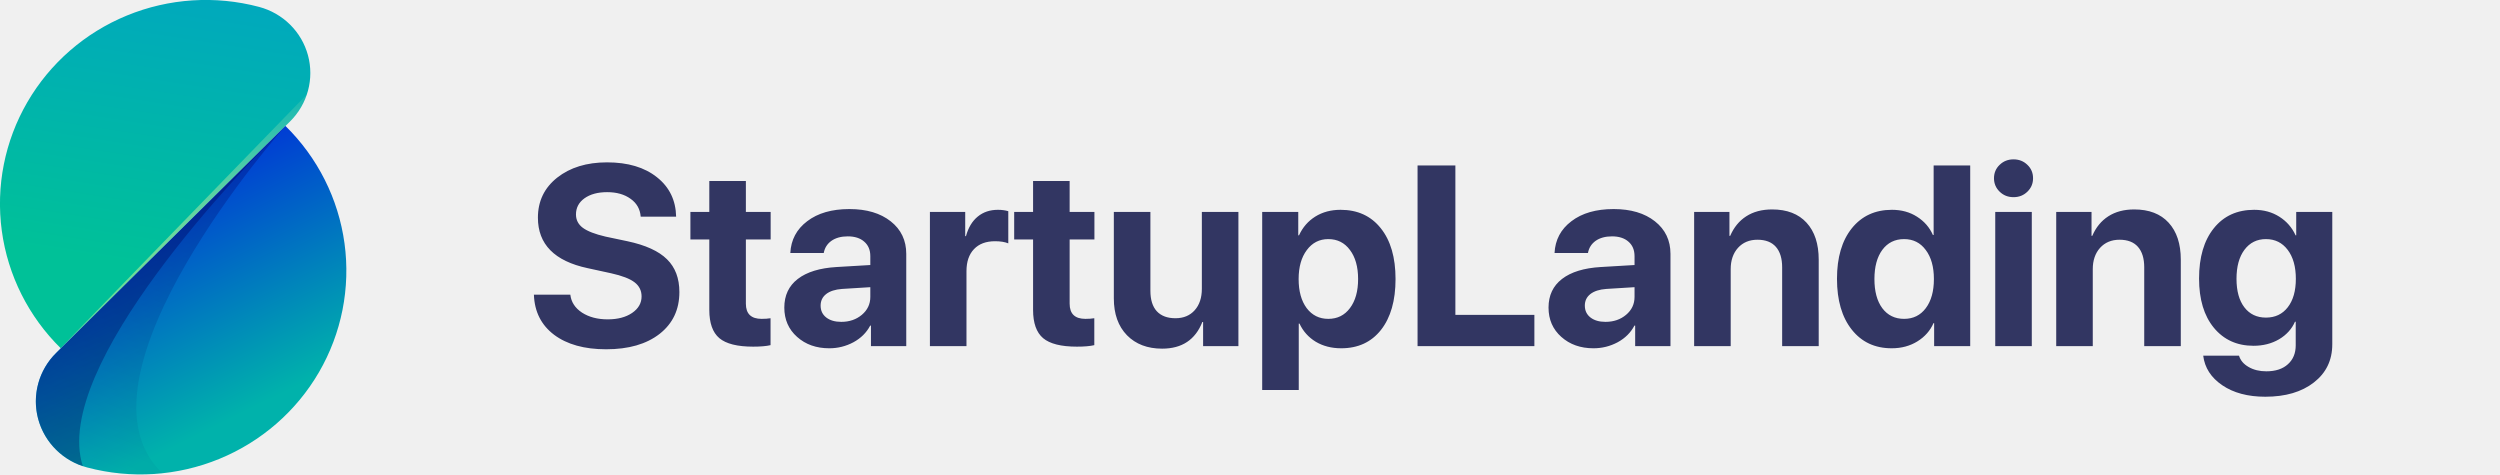
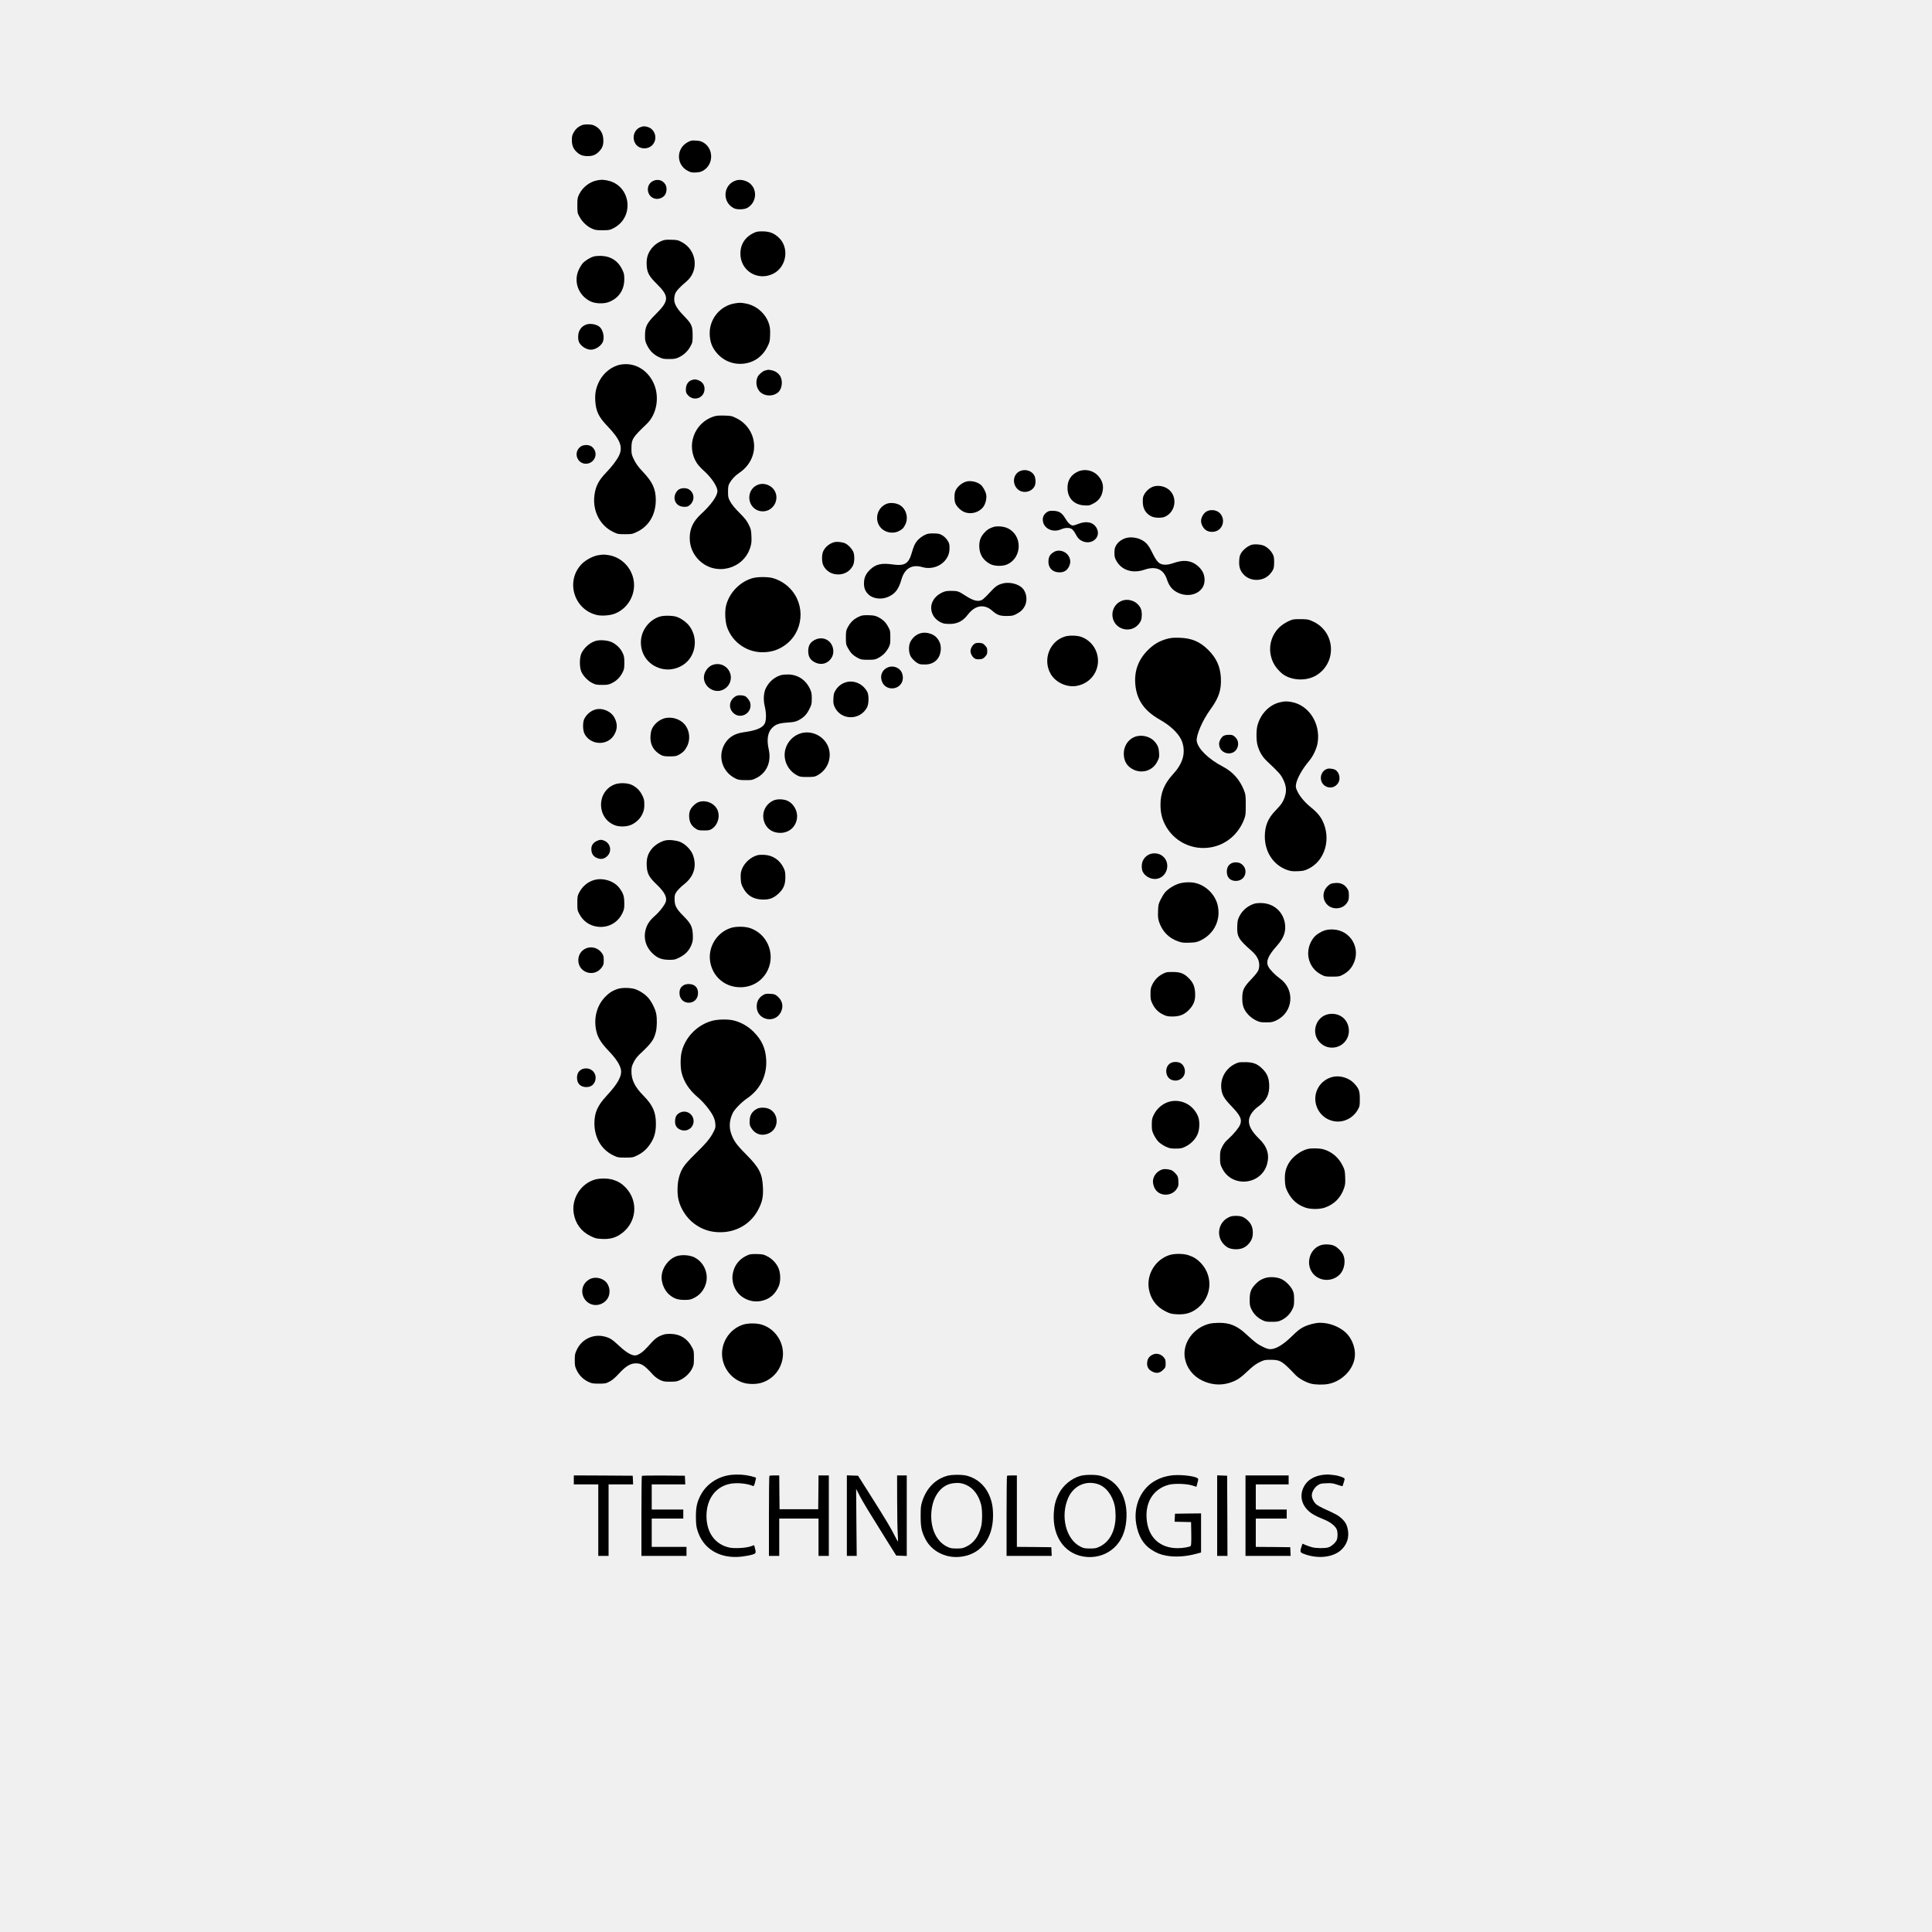
- <svg xmlns="http://www.w3.org/2000/svg" width="195" height="37" viewBox="0 0 195 37" fill="none">
-   <path opacity="0.8" d="M41.645 22.986H44.486C44.551 23.559 44.854 24.025 45.395 24.383C45.941 24.734 46.609 24.91 47.397 24.91C48.178 24.91 48.812 24.744 49.301 24.412C49.796 24.074 50.043 23.644 50.043 23.123C50.043 22.667 49.861 22.299 49.496 22.02C49.132 21.74 48.523 21.505 47.67 21.316L45.834 20.916C43.249 20.363 41.957 19.051 41.957 16.98C41.957 15.691 42.458 14.65 43.461 13.855C44.47 13.061 45.766 12.664 47.348 12.664C48.975 12.664 50.274 13.051 51.244 13.826C52.214 14.594 52.712 15.62 52.738 16.902H49.975C49.929 16.31 49.665 15.844 49.184 15.506C48.708 15.161 48.1 14.988 47.357 14.988C46.628 14.988 46.039 15.148 45.59 15.467C45.147 15.786 44.926 16.206 44.926 16.727C44.926 17.156 45.105 17.505 45.463 17.771C45.828 18.038 46.417 18.266 47.23 18.455L48.94 18.816C50.352 19.116 51.381 19.585 52.025 20.223C52.67 20.854 52.992 21.707 52.992 22.781C52.992 24.148 52.478 25.236 51.449 26.043C50.421 26.844 49.031 27.244 47.279 27.244C45.58 27.244 44.226 26.866 43.217 26.111C42.214 25.35 41.69 24.308 41.645 22.986ZM55.326 14.119H58.178V16.531H60.111V18.68H58.178V23.689C58.178 24.477 58.588 24.871 59.408 24.871C59.675 24.871 59.906 24.855 60.102 24.822V26.922C59.77 27 59.317 27.039 58.744 27.039C57.514 27.039 56.635 26.818 56.107 26.375C55.587 25.932 55.326 25.2 55.326 24.178V18.68H53.852V16.531H55.326V14.119ZM65.619 25.105C66.251 25.105 66.784 24.923 67.221 24.559C67.663 24.188 67.885 23.722 67.885 23.162V22.4L65.678 22.537C65.144 22.576 64.731 22.71 64.438 22.938C64.151 23.165 64.008 23.465 64.008 23.836C64.008 24.227 64.154 24.536 64.447 24.764C64.74 24.991 65.131 25.105 65.619 25.105ZM64.682 27.166C63.672 27.166 62.836 26.87 62.172 26.277C61.508 25.685 61.176 24.923 61.176 23.992C61.176 23.042 61.527 22.296 62.23 21.756C62.934 21.215 63.94 20.906 65.248 20.828L67.885 20.672V19.979C67.885 19.497 67.725 19.119 67.406 18.846C67.094 18.572 66.667 18.436 66.127 18.436C65.606 18.436 65.18 18.553 64.848 18.787C64.522 19.021 64.324 19.337 64.252 19.734H61.645C61.697 18.706 62.136 17.879 62.963 17.254C63.79 16.622 64.887 16.307 66.254 16.307C67.595 16.307 68.669 16.626 69.477 17.264C70.284 17.902 70.688 18.748 70.688 19.803V27H67.934V25.398H67.875C67.588 25.945 67.152 26.378 66.566 26.697C65.981 27.01 65.352 27.166 64.682 27.166ZM72.533 27V16.531H75.287V18.416H75.346C75.528 17.752 75.834 17.244 76.264 16.893C76.693 16.541 77.217 16.365 77.836 16.365C78.135 16.365 78.406 16.401 78.647 16.473V18.982C78.38 18.872 78.034 18.816 77.611 18.816C76.908 18.816 76.361 19.021 75.971 19.432C75.58 19.842 75.385 20.415 75.385 21.15V27H72.533ZM80.58 14.119H83.432V16.531H85.365V18.68H83.432V23.689C83.432 24.477 83.842 24.871 84.662 24.871C84.929 24.871 85.16 24.855 85.356 24.822V26.922C85.023 27 84.571 27.039 83.998 27.039C82.768 27.039 81.889 26.818 81.361 26.375C80.841 25.932 80.58 25.2 80.58 24.178V18.68H79.106V16.531H80.58V14.119ZM96.596 16.531V27H93.842V25.115H93.783C93.236 26.502 92.191 27.195 90.648 27.195C89.503 27.195 88.588 26.847 87.904 26.15C87.221 25.447 86.879 24.49 86.879 23.279V16.531H89.731V22.684C89.731 23.38 89.897 23.911 90.228 24.275C90.567 24.64 91.052 24.822 91.684 24.822C92.315 24.822 92.816 24.614 93.188 24.197C93.559 23.781 93.744 23.224 93.744 22.527V16.531H96.596ZM104.564 16.365C105.893 16.365 106.938 16.844 107.699 17.801C108.467 18.758 108.852 20.079 108.852 21.766C108.852 23.445 108.474 24.767 107.719 25.73C106.964 26.688 105.928 27.166 104.613 27.166C103.865 27.166 103.204 26.997 102.631 26.658C102.064 26.313 101.641 25.841 101.361 25.242H101.303V30.418H98.451V16.531H101.264V18.357H101.322C101.609 17.732 102.032 17.244 102.592 16.893C103.158 16.541 103.816 16.365 104.564 16.365ZM103.607 24.871C104.317 24.871 104.88 24.591 105.297 24.031C105.72 23.471 105.932 22.716 105.932 21.766C105.932 20.815 105.72 20.06 105.297 19.5C104.88 18.934 104.317 18.65 103.607 18.65C102.911 18.65 102.351 18.937 101.928 19.51C101.505 20.076 101.293 20.828 101.293 21.766C101.293 22.71 101.501 23.465 101.918 24.031C102.341 24.591 102.904 24.871 103.607 24.871ZM119.682 24.559V27H110.57V12.908H113.52V24.559H119.682ZM125.229 25.105C125.86 25.105 126.394 24.923 126.83 24.559C127.273 24.188 127.494 23.722 127.494 23.162V22.4L125.287 22.537C124.753 22.576 124.34 22.71 124.047 22.938C123.76 23.165 123.617 23.465 123.617 23.836C123.617 24.227 123.764 24.536 124.057 24.764C124.35 24.991 124.74 25.105 125.229 25.105ZM124.291 27.166C123.282 27.166 122.445 26.87 121.781 26.277C121.117 25.685 120.785 24.923 120.785 23.992C120.785 23.042 121.137 22.296 121.84 21.756C122.543 21.215 123.549 20.906 124.857 20.828L127.494 20.672V19.979C127.494 19.497 127.335 19.119 127.016 18.846C126.703 18.572 126.277 18.436 125.736 18.436C125.215 18.436 124.789 18.553 124.457 18.787C124.132 19.021 123.933 19.337 123.861 19.734H121.254C121.306 18.706 121.745 17.879 122.572 17.254C123.399 16.622 124.496 16.307 125.863 16.307C127.204 16.307 128.279 16.626 129.086 17.264C129.893 17.902 130.297 18.748 130.297 19.803V27H127.543V25.398H127.484C127.198 25.945 126.762 26.378 126.176 26.697C125.59 27.01 124.962 27.166 124.291 27.166ZM132.143 27V16.531H134.896V18.396H134.955C135.242 17.732 135.658 17.225 136.205 16.873C136.758 16.515 137.432 16.336 138.227 16.336C139.385 16.336 140.281 16.681 140.912 17.371C141.544 18.061 141.859 19.021 141.859 20.252V27H139.008V20.848C139.008 20.158 138.845 19.627 138.52 19.256C138.194 18.885 137.715 18.699 137.084 18.699C136.452 18.699 135.945 18.911 135.561 19.334C135.183 19.757 134.994 20.311 134.994 20.994V27H132.143ZM147.553 27.166C146.244 27.166 145.206 26.681 144.438 25.711C143.669 24.741 143.285 23.419 143.285 21.746C143.285 20.086 143.669 18.774 144.438 17.811C145.212 16.847 146.257 16.365 147.572 16.365C148.314 16.365 148.965 16.544 149.525 16.902C150.092 17.26 150.505 17.736 150.766 18.328H150.824V12.908H153.676V27H150.863V25.203H150.814C150.554 25.796 150.134 26.271 149.555 26.629C148.975 26.987 148.308 27.166 147.553 27.166ZM148.52 18.65C147.803 18.65 147.237 18.93 146.82 19.49C146.41 20.05 146.205 20.809 146.205 21.766C146.205 22.729 146.41 23.488 146.82 24.041C147.237 24.594 147.803 24.871 148.52 24.871C149.229 24.871 149.792 24.594 150.209 24.041C150.632 23.481 150.844 22.723 150.844 21.766C150.844 20.815 150.632 20.06 150.209 19.5C149.792 18.934 149.229 18.65 148.52 18.65ZM155.629 27V16.531H158.48V27H155.629ZM158.139 14.949C157.846 15.236 157.484 15.379 157.055 15.379C156.625 15.379 156.264 15.236 155.971 14.949C155.678 14.663 155.531 14.315 155.531 13.904C155.531 13.488 155.678 13.139 155.971 12.859C156.264 12.573 156.625 12.43 157.055 12.43C157.484 12.43 157.846 12.573 158.139 12.859C158.432 13.139 158.578 13.488 158.578 13.904C158.578 14.315 158.432 14.663 158.139 14.949ZM160.385 27V16.531H163.139V18.396H163.197C163.484 17.732 163.9 17.225 164.447 16.873C165.001 16.515 165.674 16.336 166.469 16.336C167.628 16.336 168.523 16.681 169.154 17.371C169.786 18.061 170.102 19.021 170.102 20.252V27H167.25V20.848C167.25 20.158 167.087 19.627 166.762 19.256C166.436 18.885 165.958 18.699 165.326 18.699C164.695 18.699 164.187 18.911 163.803 19.334C163.425 19.757 163.236 20.311 163.236 20.994V27H160.385ZM176.742 24.773C177.458 24.773 178.025 24.506 178.441 23.973C178.865 23.432 179.076 22.69 179.076 21.746C179.076 20.802 178.865 20.05 178.441 19.49C178.018 18.93 177.452 18.65 176.742 18.65C176.039 18.65 175.479 18.93 175.062 19.49C174.652 20.044 174.447 20.796 174.447 21.746C174.447 22.697 174.652 23.439 175.062 23.973C175.473 24.506 176.033 24.773 176.742 24.773ZM176.693 30.945C175.333 30.945 174.213 30.646 173.334 30.047C172.462 29.454 171.967 28.686 171.85 27.742H174.643C174.753 28.107 175.001 28.4 175.385 28.621C175.775 28.849 176.238 28.963 176.771 28.963C177.494 28.963 178.057 28.777 178.461 28.406C178.865 28.042 179.066 27.55 179.066 26.932V25.096H179.008C178.76 25.662 178.347 26.118 177.768 26.463C177.188 26.801 176.524 26.971 175.775 26.971C174.486 26.971 173.454 26.502 172.68 25.564C171.911 24.627 171.527 23.348 171.527 21.727C171.527 20.066 171.911 18.758 172.68 17.801C173.448 16.844 174.496 16.365 175.824 16.365C176.566 16.365 177.221 16.544 177.787 16.902C178.354 17.26 178.777 17.745 179.057 18.357H179.105V16.531H181.918V26.854C181.918 28.097 181.439 29.09 180.482 29.832C179.532 30.574 178.269 30.945 176.693 30.945Z" fill="#02073E" />
-   <g clip-path="url(#clip0)">
-     <path d="M20.211 0.539C16.792 -0.368 13.166 -0.132 9.897 1.211C6.628 2.554 3.899 4.929 2.134 7.967C0.37 11.004 -0.331 14.534 0.141 18.006C0.612 21.479 2.23 24.7 4.742 27.168L22.629 9.466C23.297 8.803 23.778 7.978 24.023 7.073C24.267 6.169 24.267 5.216 24.022 4.312C23.777 3.407 23.296 2.582 22.627 1.92C21.958 1.258 21.125 0.782 20.211 0.539Z" fill="url(#paint0_linear)" />
-     <path d="M6.789 36.46C10.21 37.371 13.839 37.136 17.111 35.792C20.383 34.449 23.114 32.072 24.88 29.032C26.645 25.992 27.346 22.46 26.872 18.985C26.398 15.51 24.777 12.287 22.26 9.819L4.374 27.534C3.705 28.196 3.224 29.021 2.979 29.925C2.735 30.83 2.734 31.782 2.979 32.687C3.224 33.591 3.705 34.416 4.373 35.078C5.042 35.741 5.875 36.217 6.789 36.46Z" fill="url(#paint1_linear)" />
-     <path style="mix-blend-mode:multiply" d="M22.26 9.819L4.374 27.534C3.705 28.196 3.224 29.021 2.979 29.925C2.735 30.83 2.734 31.782 2.979 32.687C3.224 33.591 3.705 34.416 4.373 35.078C5.042 35.741 5.875 36.217 6.789 36.46C8.701 36.965 10.692 37.117 12.66 36.908C4.817 29.439 22.26 9.819 22.26 9.819Z" fill="url(#paint2_linear)" />
-     <g style="mix-blend-mode:multiply">
-       <path style="mix-blend-mode:multiply" d="M6.46 36.362C3.921 28.58 19.17 12.909 21.86 10.227L4.374 27.534C3.726 28.175 3.253 28.971 3.002 29.843C2.751 30.716 2.728 31.638 2.937 32.522C3.146 33.406 3.579 34.222 4.196 34.894C4.812 35.566 5.591 36.071 6.46 36.362Z" fill="url(#paint3_linear)" />
-       <path style="mix-blend-mode:multiply" d="M22.201 9.89C22.22 9.869 22.24 9.85 22.26 9.832L22.201 9.89Z" fill="url(#paint4_linear)" />
-     </g>
-     <path style="mix-blend-mode:screen" d="M23.94 7.364L4.721 27.156L22.629 9.466C23.227 8.878 23.677 8.158 23.94 7.364Z" fill="url(#paint5_radial)" />
+ <svg xmlns="http://www.w3.org/2000/svg" version="1.0" width="3000pt" height="3000pt" viewBox="0 0 3000 3000" preserveAspectRatio="xMidYMid meet">
+   <g transform="translate(0,3000) scale(0.1,-0.1)" fill="#000000" stroke="none">
+     <path d="M9032 28055 c-59 -26 -92 -56 -122 -108 -25 -44 -30 -63 -30 -120 0 -79 18 -128 63 -175 53 -56 102 -76 182 -76 83 0 132 21 187 82 46 51 61 98 56 182 -5 86 -42 151 -112 195 -41 25 -61 30 -120 33 -47 1 -82 -3 -104 -13z" />
+     <path d="M9958 28030 c-102 -31 -149 -150 -98 -249 54 -107 218 -114 287 -12 65 96 17 230 -92 260 -45 12 -59 13 -97 1z" />
+     <path d="M10680 27793 c-183 -97 -183 -352 0 -446 48 -25 64 -28 126 -25 58 3 80 9 120 33 155 96 156 333 1 429 -38 23 -62 30 -120 33 -65 4 -77 2 -127 -24z" />
+     <path d="M9270 27199 c-114 -22 -223 -107 -276 -214 -27 -56 -29 -68 -29 -175 0 -112 1 -117 34 -177 41 -77 113 -146 189 -181 51 -24 69 -27 167 -27 105 0 113 2 174 33 334 174 264 673 -104 741 -67 12 -91 12 -155 0z" />
+     <path d="M10143 27191 c-127 -59 -103 -251 34 -277 48 -9 103 9 138 46 39 40 47 128 16 177 -41 66 -117 87 -188 54z" />
+     <path d="M11431 27199 c-203 -62 -225 -337 -34 -433 46 -23 153 -21 201 3 139 72 170 261 61 370 -56 56 -155 82 -228 60z" />
+     <path d="M11738 26397 c-153 -58 -240 -176 -241 -332 -3 -267 266 -435 508 -316 212 105 257 409 83 566 -68 62 -133 88 -228 92 -55 2 -98 -2 -122 -10z" />
+     <path d="M10279 26261 c-73 -29 -137 -80 -179 -143 -47 -70 -64 -140 -58 -239 6 -112 36 -169 156 -287 197 -195 194 -262 -16 -471 -137 -136 -166 -194 -166 -327 -1 -82 3 -97 32 -156 41 -84 100 -143 182 -182 59 -28 74 -31 160 -31 81 0 103 4 152 27 75 35 138 94 179 170 33 61 34 67 34 173 0 144 -14 175 -140 305 -136 140 -167 219 -133 334 13 42 70 105 177 195 199 167 162 487 -71 611 -58 32 -71 35 -163 37 -79 3 -110 -1 -146 -16z" />
+     <path d="M9219 26017 c-57 -16 -140 -68 -176 -111 -14 -17 -39 -57 -54 -90 -87 -184 -12 -397 174 -493 74 -38 207 -44 288 -14 155 59 241 184 243 351 0 75 -3 93 -31 152 -62 133 -173 207 -317 214 -48 2 -100 -1 -127 -9z" />
+     <path d="M11415 25290 c-225 -34 -396 -234 -395 -464 1 -133 38 -231 126 -325 88 -96 214 -151 344 -151 187 0 343 97 426 266 35 70 39 85 42 176 3 74 0 117 -13 164 -46 168 -199 305 -375 333 -72 12 -82 12 -155 1z" />
+     <path d="M9085 24953 c-45 -23 -65 -44 -88 -88 -24 -48 -26 -138 -4 -182 32 -62 115 -113 182 -113 67 0 150 51 182 113 32 62 15 173 -36 231 -47 53 -171 74 -236 39z" />
+     <path d="M9640 24339 c-134 -22 -268 -126 -334 -257 -52 -103 -69 -186 -63 -302 10 -166 52 -254 192 -400 194 -203 240 -319 179 -450 -32 -70 -112 -175 -199 -265 -119 -123 -167 -214 -185 -358 -30 -239 84 -464 286 -564 76 -37 80 -38 188 -38 107 0 114 1 189 37 184 88 290 269 290 493 0 171 -49 278 -194 432 -78 83 -109 125 -142 191 -40 82 -42 90 -42 176 0 147 16 172 237 383 163 155 206 439 99 651 -101 201 -296 306 -501 271z" />
+     <path d="M11915 24256 c-5 -3 -22 -7 -37 -10 -33 -8 -94 -59 -112 -95 -34 -67 -25 -159 20 -218 66 -87 213 -99 298 -24 66 58 76 198 20 267 -16 21 -46 46 -65 55 -34 18 -105 32 -124 25z" />
+     <path d="M10746 24100 c-61 -19 -96 -73 -96 -149 0 -42 5 -56 31 -86 94 -106 259 -45 259 97 0 58 -30 104 -83 128 -46 21 -66 23 -111 10z" />
+     <path d="M11080 23532 c-305 -101 -432 -462 -256 -728 19 -28 64 -77 99 -108 123 -109 217 -248 217 -322 0 -75 -98 -213 -256 -358 -121 -112 -174 -224 -174 -371 0 -134 53 -257 151 -350 257 -245 687 -132 790 207 18 58 21 88 17 174 -4 94 -8 110 -42 178 -29 60 -59 98 -144 183 -73 73 -118 129 -142 173 -33 61 -35 71 -35 155 0 73 4 98 22 130 33 61 87 119 150 161 147 97 233 251 233 414 0 184 -106 353 -273 435 -75 37 -84 39 -190 42 -88 2 -124 -1 -167 -15z" />
+     <path d="M9020 23068 c-71 -47 -88 -140 -39 -209 62 -88 199 -77 250 21 32 60 19 130 -35 179 -39 37 -128 41 -176 9z" />
+     <path d="M15828 22680 c-93 -50 -112 -179 -37 -265 74 -84 222 -66 274 35 22 43 19 125 -6 170 -42 75 -150 103 -231 60z" />
+     <path d="M16735 22676 c-105 -49 -159 -134 -159 -251 0 -160 101 -265 264 -273 69 -4 80 -1 139 30 77 40 124 101 141 184 20 93 -2 173 -67 244 -79 89 -211 116 -318 66z" />
+     <path d="M15000 22521 c-77 -24 -152 -94 -170 -160 -14 -52 -12 -136 4 -175 22 -53 82 -112 138 -136 103 -44 232 -9 298 81 34 47 54 132 44 186 -9 54 -53 131 -89 159 -61 46 -157 65 -225 45z" />
+     <path d="M11794 22481 c-96 -24 -159 -107 -159 -206 1 -122 92 -215 210 -215 162 0 265 182 182 322 -45 77 -147 120 -233 99z" />
+     <path d="M17925 22449 c-58 -14 -115 -58 -150 -114 -26 -43 -30 -57 -30 -124 0 -111 47 -190 140 -232 48 -22 151 -25 199 -5 189 79 207 351 29 448 -55 31 -130 41 -188 27z" />
+     <path d="M10542 22400 c-45 -28 -76 -97 -67 -150 13 -76 70 -120 154 -120 42 0 56 5 86 31 80 71 67 196 -25 244 -41 21 -109 19 -148 -5z" />
+     <path d="M13755 22172 c-175 -84 -182 -332 -12 -417 66 -33 149 -34 210 -4 58 29 75 46 103 101 54 106 17 242 -80 303 -63 38 -160 46 -221 17z" />
+     <path d="M18735 22058 c-47 -27 -85 -94 -85 -148 0 -54 38 -121 85 -148 57 -32 138 -27 190 12 88 67 88 205 0 272 -52 39 -133 44 -190 12z" />
+     <path d="M16262 22051 c-50 -32 -74 -77 -69 -133 11 -125 154 -194 284 -137 61 27 129 29 166 4 16 -10 41 -43 57 -74 33 -65 61 -94 112 -116 153 -63 293 74 214 209 -51 88 -156 111 -279 62 -36 -14 -74 -26 -84 -26 -36 0 -79 38 -118 105 -52 89 -95 118 -184 123 -53 2 -72 -1 -99 -17z" />
+     <path d="M15425 21817 c-65 -22 -99 -43 -139 -88 -58 -64 -80 -121 -80 -209 0 -124 58 -219 169 -278 68 -36 195 -38 267 -5 233 107 236 453 4 561 -60 29 -165 37 -221 19z" />
+     <path d="M14387 21705 c-58 -22 -118 -66 -153 -112 -33 -43 -45 -72 -84 -202 -42 -140 -110 -180 -268 -158 -190 27 -276 10 -367 -74 -69 -64 -99 -128 -99 -214 -1 -78 20 -129 71 -177 70 -67 203 -82 305 -36 112 51 162 118 207 274 49 168 163 235 322 188 116 -35 251 -2 334 81 60 60 89 129 89 211 0 62 -3 78 -30 120 -18 30 -48 60 -78 79 -43 26 -60 30 -130 32 -52 2 -95 -3 -119 -12z" />
+     <path d="M17487 21646 c-67 -18 -127 -63 -157 -116 -20 -36 -25 -59 -25 -115 0 -60 5 -78 31 -125 82 -146 253 -199 436 -136 175 60 296 8 348 -150 29 -89 68 -144 127 -183 156 -103 362 -69 435 72 32 62 30 156 -5 223 -33 65 -104 128 -173 154 -81 30 -161 27 -275 -11 -74 -24 -106 -30 -152 -27 -78 6 -112 40 -184 185 -60 124 -101 170 -187 209 -65 29 -156 38 -219 20z" />
+     <path d="M12955 21581 c-74 -19 -138 -71 -171 -138 -27 -55 -26 -174 3 -228 45 -86 128 -135 228 -135 100 0 182 49 228 135 29 53 30 174 3 225 -25 48 -74 98 -118 121 -42 21 -129 32 -173 20z" />
+     <path d="M19434 21540 c-56 -17 -127 -73 -159 -124 -26 -42 -30 -61 -33 -131 -4 -94 17 -153 76 -213 108 -107 300 -101 400 12 57 65 67 93 67 186 0 68 -5 93 -22 126 -29 54 -75 99 -127 126 -46 24 -152 33 -202 18z" />
+     <path d="M16375 21434 c-69 -36 -95 -79 -95 -157 0 -95 61 -158 157 -164 76 -5 129 23 161 87 28 56 28 105 -1 160 -41 77 -148 113 -222 74z" />
+     <path d="M9290 21379 c-80 -13 -192 -72 -253 -133 -261 -261 -129 -712 232 -796 73 -17 201 -8 274 20 205 77 332 297 297 515 -32 202 -192 364 -390 395 -74 11 -84 11 -160 -1z" />
+     <path d="M11691 21024 c-200 -54 -369 -229 -417 -430 -22 -93 -14 -245 16 -333 87 -246 327 -405 589 -388 114 7 204 37 296 99 303 202 344 638 85 898 -72 73 -170 130 -266 155 -73 19 -231 19 -303 -1z" />
+     <path d="M15555 20936 c-72 -23 -99 -43 -189 -140 -48 -53 -101 -103 -117 -111 -60 -32 -136 -13 -249 60 -116 75 -127 79 -225 80 -77 0 -98 -4 -146 -26 -150 -71 -210 -218 -141 -350 31 -60 96 -111 165 -130 23 -6 76 -9 117 -7 105 6 182 47 251 135 61 78 114 117 179 133 67 16 141 -5 201 -58 81 -72 122 -87 229 -87 83 1 101 4 146 27 74 39 109 72 138 130 49 99 23 231 -59 294 -78 59 -205 80 -300 50z" />
+     <path d="M17448 20680 c-128 -32 -202 -163 -165 -291 49 -168 269 -221 388 -92 44 47 59 87 59 158 0 71 -15 111 -59 158 -53 58 -146 86 -223 67z" />
+     <path d="M13368 20437 c-99 -38 -157 -88 -206 -181 -24 -46 -27 -61 -27 -156 0 -100 1 -108 34 -168 39 -71 78 -110 154 -150 47 -24 62 -27 157 -27 96 0 110 3 158 28 29 15 70 45 92 67 22 22 52 63 67 92 25 48 28 62 28 158 0 100 -1 108 -34 168 -39 71 -79 110 -154 149 -43 22 -68 27 -142 30 -59 2 -103 -1 -127 -10z" />
+     <path d="M10243 20425 c-157 -49 -277 -201 -290 -367 -17 -225 131 -412 355 -449 135 -22 284 30 375 131 131 146 142 371 27 532 -46 65 -138 131 -213 153 -62 18 -196 19 -254 0z" />
+     <path d="M20076 20380 c-73 -19 -175 -81 -228 -139 -132 -144 -163 -348 -79 -526 34 -74 115 -165 179 -202 148 -87 360 -84 501 6 310 199 285 659 -45 823 -80 39 -89 41 -187 44 -56 2 -119 -1 -141 -6z" />
+     <path d="M14310 20171 c-74 -16 -135 -64 -173 -136 -30 -56 -29 -163 1 -221 26 -50 92 -109 139 -125 19 -6 65 -9 103 -7 132 7 218 93 228 226 5 76 -13 131 -62 189 -49 58 -155 91 -236 74z" />
+     <path d="M16533 20115 c-238 -74 -345 -362 -217 -582 78 -132 251 -211 405 -183 238 43 381 276 311 506 -36 117 -124 211 -237 253 -65 25 -194 28 -262 6z" />
+     <path d="M18122 20080 c-118 -32 -207 -84 -298 -175 -153 -152 -217 -337 -193 -552 26 -231 144 -395 379 -528 158 -89 279 -202 331 -309 45 -92 52 -208 19 -305 -26 -79 -76 -158 -148 -236 -133 -144 -192 -288 -192 -470 0 -116 20 -205 64 -297 133 -272 428 -420 726 -364 232 43 420 203 509 434 23 62 25 79 25 222 0 143 -2 160 -25 222 -65 168 -174 292 -329 373 -226 119 -387 276 -407 397 -13 86 89 324 213 493 129 177 170 300 162 484 -9 179 -67 309 -193 436 -132 132 -259 186 -450 192 -97 2 -134 -1 -193 -17z" />
+     <path d="M12654 20065 c-72 -36 -104 -89 -104 -175 0 -86 32 -139 104 -175 104 -52 214 -16 267 87 37 73 18 178 -43 235 -60 56 -146 67 -224 28z" />
+     <path d="M9243 20046 c-89 -29 -176 -107 -216 -194 -30 -67 -30 -216 1 -285 30 -66 104 -142 171 -174 49 -25 68 -28 151 -28 84 0 102 3 152 28 72 35 130 93 165 165 25 50 28 68 28 152 0 82 -4 103 -27 152 -32 69 -92 129 -165 165 -67 32 -191 42 -260 19z" />
+     <path d="M15140 20008 c-37 -20 -70 -75 -70 -118 0 -43 33 -98 70 -118 15 -8 45 -11 74 -9 42 4 55 10 83 41 28 30 33 43 33 86 0 43 -5 56 -33 86 -28 31 -41 37 -83 41 -29 2 -59 -1 -74 -9z" />
+     <path d="M11065 19675 c-74 -26 -135 -114 -135 -195 0 -144 156 -250 288 -194 145 60 176 248 59 351 -59 51 -135 65 -212 38z" />
+     <path d="M13765 19627 c-79 -45 -106 -141 -62 -227 61 -122 243 -118 302 6 25 52 17 132 -18 177 -51 68 -147 87 -222 44z" />
+     <path d="M12129 19517 c-101 -29 -184 -99 -235 -199 -37 -71 -44 -186 -18 -290 24 -101 24 -212 -1 -263 -34 -68 -134 -109 -325 -135 -131 -18 -219 -67 -281 -156 -137 -199 -62 -464 161 -567 36 -16 66 -21 145 -21 94 -1 105 1 166 31 166 82 240 254 195 451 -33 145 -15 259 51 327 55 57 108 76 239 85 92 6 124 12 167 33 84 42 132 90 174 175 36 71 38 82 38 166 0 81 -4 98 -31 156 -62 131 -182 211 -323 217 -42 1 -96 -3 -122 -10z" />
+     <path d="M13138 19407 c-66 -19 -122 -61 -160 -120 -29 -46 -33 -61 -37 -135 -3 -73 0 -89 23 -137 100 -203 391 -203 499 0 29 53 31 193 4 242 -66 123 -203 185 -329 150z" />
+     <path d="M11451 19200 c-18 -4 -49 -23 -68 -42 -63 -64 -64 -162 0 -225 113 -114 303 -7 267 151 -8 36 -48 89 -80 106 -26 13 -84 18 -119 10z" />
+     <path d="M19880 19096 c-167 -36 -307 -180 -355 -363 -19 -74 -19 -223 0 -298 28 -106 74 -184 149 -255 188 -178 212 -204 250 -281 47 -95 56 -169 31 -255 -24 -85 -57 -137 -145 -226 -120 -122 -170 -241 -170 -408 0 -244 138 -448 351 -520 53 -18 81 -21 159 -18 81 3 105 8 162 35 262 123 364 468 222 752 -37 74 -92 136 -189 214 -83 67 -162 161 -197 235 -26 53 -30 71 -24 110 12 87 98 242 201 363 65 76 122 197 136 289 45 298 -137 580 -405 629 -73 13 -105 13 -176 -3z" />
+     <path d="M9240 18981 c-69 -21 -131 -74 -166 -141 -28 -53 -26 -181 3 -236 95 -179 357 -188 459 -16 52 87 55 170 8 263 -53 105 -191 164 -304 130z" />
+     <path d="M10331 18850 c-93 -20 -186 -100 -215 -188 -9 -25 -16 -78 -16 -117 0 -119 56 -210 164 -268 34 -18 57 -22 136 -22 79 0 102 4 136 22 67 36 101 70 133 135 56 111 39 252 -40 342 -70 80 -190 118 -298 96z" />
+     <path d="M12440 18615 c-119 -33 -215 -132 -246 -254 -39 -156 36 -322 181 -399 45 -25 60 -27 160 -27 96 0 116 3 153 23 139 74 213 218 192 373 -28 201 -241 339 -440 284z" />
+     <path d="M18998 18573 c-34 -21 -68 -82 -68 -122 0 -172 245 -208 290 -43 15 58 -1 112 -45 151 -31 27 -43 31 -93 31 -35 0 -67 -7 -84 -17z" />
+     <path d="M17662 18570 c-125 -26 -212 -138 -212 -275 1 -112 49 -194 143 -242 142 -71 304 -21 375 117 32 61 34 70 30 140 -5 81 -20 119 -70 176 -60 69 -170 103 -266 84z" />
+     <path d="M20615 18063 c-126 -34 -143 -216 -25 -275 67 -34 145 -13 187 51 43 63 23 164 -39 205 -26 17 -93 27 -123 19z" />
+     <path d="M9543 17819 c-285 -112 -279 -530 9 -635 70 -26 185 -22 251 9 78 36 139 95 173 170 23 51 28 76 29 142 0 71 -4 88 -33 147 -36 73 -87 124 -161 160 -66 32 -196 36 -268 7z" />
+     <path d="M12010 17570 c-126 -59 -185 -189 -147 -321 34 -113 128 -182 252 -182 138 0 244 93 261 229 13 105 -47 218 -140 266 -61 31 -167 35 -226 8z" />
+     <path d="M10852 17547 c-50 -16 -118 -81 -137 -132 -12 -31 -16 -64 -13 -108 5 -77 36 -132 100 -174 37 -25 50 -28 128 -28 77 0 91 3 128 27 79 53 120 166 93 263 -32 119 -176 192 -299 152z" />
+     <path d="M9260 16938 c-57 -30 -83 -76 -77 -139 5 -61 36 -103 92 -124 58 -23 106 -13 151 28 80 73 57 201 -43 243 -45 19 -72 17 -123 -8z" />
+     <path d="M10332 16950 c-70 -15 -163 -71 -208 -127 -64 -78 -86 -149 -82 -258 4 -125 34 -183 145 -290 129 -122 173 -203 152 -276 -16 -51 -98 -158 -174 -224 -79 -70 -119 -131 -141 -215 -33 -130 3 -259 100 -356 80 -80 146 -107 268 -108 82 0 91 2 164 39 92 47 150 111 184 202 18 47 21 74 18 148 -4 123 -32 178 -147 293 -109 109 -136 160 -136 259 0 65 3 75 35 122 20 27 67 74 105 104 160 122 210 285 144 463 -30 81 -122 172 -201 202 -67 25 -166 35 -226 22z" />
+     <path d="M17830 16725 c-80 -45 -115 -129 -96 -230 16 -83 120 -152 216 -143 181 18 241 264 89 365 -60 40 -147 43 -209 8z" />
+     <path d="M11764 16721 c-105 -27 -206 -118 -244 -219 -18 -47 -21 -73 -18 -142 3 -73 9 -94 38 -148 61 -116 154 -173 290 -180 110 -5 177 18 255 89 81 74 109 140 110 254 0 77 -4 98 -26 146 -59 124 -169 199 -302 205 -40 2 -86 0 -103 -5z" />
+     <path d="M19113 16590 c-42 -25 -63 -68 -63 -127 0 -94 61 -149 157 -141 142 12 183 193 61 268 -43 26 -113 26 -155 0z" />
+     <path d="M9229 16336 c-99 -26 -186 -99 -236 -196 -26 -50 -28 -64 -28 -165 0 -106 1 -112 34 -173 57 -105 151 -172 267 -190 169 -27 325 55 398 208 28 59 31 74 30 160 -1 104 -15 148 -73 227 -81 111 -252 167 -392 129z" />
+     <path d="M18298 16277 c-78 -27 -166 -84 -209 -136 -17 -20 -47 -69 -67 -110 -34 -69 -37 -82 -40 -180 -3 -88 0 -117 17 -169 51 -149 153 -252 302 -302 54 -18 81 -21 169 -18 89 3 114 8 165 31 221 103 330 330 270 562 -41 154 -168 283 -324 329 -81 24 -201 20 -283 -7z" />
+     <path d="M20665 16276 c-17 -7 -44 -29 -62 -49 -115 -131 -26 -332 146 -331 72 0 132 31 168 86 24 36 28 52 28 113 0 62 -4 77 -28 112 -39 57 -91 83 -163 83 -33 -1 -73 -7 -89 -14z" />
+     <path d="M19473 15966 c-101 -33 -182 -103 -229 -196 -23 -46 -29 -71 -32 -150 -7 -162 20 -208 220 -383 108 -93 144 -194 109 -301 -9 -24 -48 -75 -111 -141 -119 -125 -140 -170 -140 -300 0 -61 6 -100 21 -140 29 -77 104 -156 187 -197 61 -30 74 -33 162 -33 86 0 101 3 160 31 265 127 293 483 51 652 -66 47 -152 135 -176 182 -42 81 -5 170 136 328 106 118 142 224 120 351 -32 178 -174 301 -356 308 -49 2 -96 -2 -122 -11z" />
+     <path d="M11348 15591 c-217 -70 -356 -295 -321 -521 37 -235 229 -400 468 -400 188 0 348 100 427 267 122 258 -13 570 -283 654 -80 25 -213 25 -291 0z" />
+     <path d="M20569 15552 c-67 -22 -139 -70 -173 -115 -69 -90 -97 -208 -76 -312 24 -115 91 -204 195 -258 57 -30 66 -32 170 -32 101 0 114 2 163 28 75 39 124 87 161 157 131 246 -32 535 -308 547 -54 2 -92 -2 -132 -15z" />
+     <path d="M9100 15274 c-75 -32 -120 -102 -120 -184 0 -197 251 -273 365 -111 26 37 30 51 30 111 0 60 -4 74 -30 112 -55 78 -160 109 -245 72z" />
+     <path d="M18110 14901 c-95 -31 -173 -98 -217 -189 -24 -50 -28 -69 -28 -147 0 -82 3 -97 33 -157 38 -77 92 -130 171 -166 47 -22 70 -27 141 -26 111 0 188 33 260 111 70 76 93 144 88 253 -6 103 -31 164 -98 230 -70 71 -127 95 -235 97 -49 1 -101 -1 -115 -6z" />
+     <path d="M10613 14700 c-47 -28 -66 -72 -61 -137 7 -79 65 -133 143 -133 78 0 136 54 143 133 8 97 -46 157 -143 157 -32 0 -62 -7 -82 -20z" />
+     <path d="M9585 14642 c-79 -27 -137 -66 -198 -132 -125 -135 -173 -335 -125 -530 23 -96 75 -178 186 -295 115 -120 173 -208 192 -285 24 -100 -41 -222 -220 -415 -142 -153 -190 -261 -190 -430 1 -220 107 -403 286 -492 77 -37 80 -38 194 -38 114 0 117 1 191 37 85 43 146 98 201 183 59 90 83 179 83 305 0 180 -49 290 -194 437 -132 134 -186 243 -186 374 0 65 5 85 34 143 22 46 53 87 93 125 185 173 220 222 252 347 18 72 21 209 5 286 -14 71 -70 182 -119 239 -51 60 -137 117 -212 141 -77 23 -205 24 -273 0z" />
+     <path d="M11839 14542 c-58 -37 -89 -97 -89 -171 0 -210 283 -275 376 -86 44 92 23 182 -59 249 -34 27 -48 31 -110 34 -66 3 -76 1 -118 -26z" />
+     <path d="M20600 14245 c-165 -52 -233 -262 -130 -403 114 -158 352 -143 445 28 58 108 31 252 -62 329 -68 56 -164 73 -253 46z" />
+     <path d="M11062 14150 c-233 -61 -424 -256 -478 -487 -21 -88 -20 -241 1 -324 37 -143 116 -263 251 -378 88 -74 194 -204 237 -290 22 -45 32 -82 35 -125 4 -54 0 -68 -32 -129 -50 -97 -113 -171 -288 -342 -171 -168 -212 -228 -248 -371 -24 -94 -26 -241 -4 -334 32 -138 125 -281 237 -366 125 -95 254 -138 412 -138 261 0 487 139 599 370 54 109 69 187 63 324 -9 215 -56 308 -262 515 -148 148 -194 213 -232 324 -36 106 -26 216 28 323 29 57 135 165 215 219 206 139 313 351 302 598 -9 181 -67 310 -198 441 -85 85 -196 148 -310 175 -90 21 -238 18 -328 -5z" />
+     <path d="M18173 13490 c-90 -54 -83 -209 11 -254 72 -34 155 -10 196 56 39 64 17 160 -45 198 -43 26 -119 27 -162 0z" />
+     <path d="M19230 13501 c-173 -56 -283 -221 -266 -399 9 -101 42 -159 159 -280 139 -145 167 -205 132 -289 -21 -49 -101 -146 -179 -216 -47 -41 -74 -76 -98 -124 -31 -63 -33 -75 -33 -168 0 -93 2 -105 33 -167 151 -306 608 -261 698 69 39 144 -1 272 -122 388 -129 124 -180 229 -155 321 17 65 68 130 142 184 126 92 173 187 167 336 -5 109 -32 175 -105 247 -75 75 -138 101 -253 104 -52 1 -106 -1 -120 -6z" />
+     <path d="M9022 13389 c-43 -28 -62 -67 -62 -126 0 -89 55 -143 145 -143 59 0 101 24 126 72 53 103 -16 218 -131 218 -28 0 -57 -8 -78 -21z" />
+     <path d="M20703 13280 c-88 -18 -168 -72 -218 -144 -145 -212 -20 -505 234 -547 146 -24 293 49 367 183 27 50 29 60 29 163 0 126 -13 162 -91 245 -76 81 -211 123 -321 100z" />
+     <path d="M18187 12900 c-115 -20 -223 -105 -275 -218 -23 -48 -27 -71 -27 -147 0 -80 3 -97 32 -157 17 -36 50 -85 73 -108 23 -23 72 -56 108 -73 60 -28 77 -32 157 -32 82 0 97 3 157 33 84 41 158 120 188 200 29 75 31 196 4 264 -69 171 -239 268 -417 238z" />
+     <path d="M11755 12783 c-79 -41 -115 -103 -115 -196 0 -56 4 -71 33 -113 64 -95 174 -121 278 -66 145 76 145 292 0 369 -53 28 -149 31 -196 6z" />
+     <path d="M10565 12726 c-54 -24 -78 -60 -82 -124 -5 -68 17 -111 69 -138 102 -53 218 15 218 127 0 107 -108 178 -205 135z" />
+     <path d="M20307 12159 c-110 -26 -240 -123 -296 -222 -49 -86 -64 -157 -59 -268 4 -85 9 -106 40 -171 60 -123 149 -205 276 -249 80 -29 224 -29 306 0 147 52 246 154 297 303 18 53 20 79 17 170 -4 99 -7 113 -41 181 -62 126 -173 218 -302 252 -64 16 -177 18 -238 4z" />
+     <path d="M18048 11841 c-74 -24 -131 -87 -143 -161 -8 -48 10 -116 42 -158 78 -104 253 -95 325 17 27 42 29 52 26 118 -3 62 -7 76 -34 110 -17 21 -45 46 -62 56 -35 21 -116 30 -154 18z" />
+     <path d="M9228 11681 c-217 -70 -356 -298 -319 -523 25 -156 116 -280 256 -349 76 -38 93 -42 180 -47 118 -6 200 14 283 68 255 166 297 507 89 728 -61 63 -115 97 -198 123 -80 25 -213 25 -291 0z" />
+     <path d="M19069 11092 c-156 -81 -187 -293 -62 -418 49 -49 90 -67 168 -72 88 -5 157 21 211 80 48 54 67 101 68 173 1 81 -24 144 -80 195 -60 55 -99 70 -183 70 -56 0 -79 -5 -122 -28z" />
+     <path d="M20510 10665 c-187 -60 -246 -318 -105 -460 113 -112 306 -104 410 18 65 76 83 212 40 298 -24 48 -83 107 -130 131 -51 27 -154 33 -215 13z" />
+     <path d="M11628 10517 c-136 -51 -223 -153 -249 -291 -26 -142 36 -291 154 -369 100 -66 214 -83 326 -48 107 33 182 102 232 216 32 70 32 197 0 277 -29 75 -95 147 -173 188 -57 31 -72 34 -158 37 -63 2 -107 -1 -132 -10z" />
+     <path d="M18158 10511 c-217 -70 -356 -298 -319 -523 26 -157 116 -280 256 -349 76 -38 93 -42 180 -47 118 -6 200 14 283 68 255 166 297 507 89 728 -61 63 -115 97 -198 123 -80 25 -213 25 -291 0z" />
+     <path d="M10493 10490 c-112 -45 -204 -167 -218 -291 -13 -109 41 -243 125 -309 71 -56 125 -74 225 -75 79 0 97 3 149 29 77 38 131 93 168 173 79 168 7 374 -158 458 -78 40 -211 46 -291 15z" />
+     <path d="M19633 10151 c-64 -24 -98 -47 -148 -102 -62 -69 -80 -120 -80 -229 0 -84 3 -102 28 -152 35 -72 93 -130 165 -165 50 -25 68 -28 152 -28 84 0 102 3 152 28 72 35 130 93 165 165 25 50 28 68 28 152 0 76 -4 104 -22 142 -31 67 -106 143 -172 175 -76 36 -192 42 -268 14z" />
+     <path d="M9165 10141 c-22 -10 -55 -34 -72 -54 -107 -122 -39 -318 120 -348 111 -20 223 52 246 158 12 59 7 101 -20 155 -46 92 -176 134 -274 89z" />
+     <path d="M18783 9446 c-252 -61 -424 -299 -385 -533 25 -148 123 -278 264 -347 172 -85 354 -85 525 -1 53 26 101 63 182 140 84 79 128 113 187 142 74 36 83 38 173 38 151 0 179 -17 384 -232 54 -57 156 -115 243 -138 68 -18 201 -20 276 -4 193 40 361 200 399 380 31 145 -25 316 -138 420 -100 91 -253 149 -393 149 -74 0 -180 -27 -257 -65 -56 -28 -96 -59 -172 -134 -144 -142 -258 -211 -349 -211 -44 0 -144 45 -216 98 -28 20 -95 78 -148 128 -148 138 -259 185 -433 183 -49 0 -114 -6 -142 -13z" />
+     <path d="M11538 9431 c-217 -70 -356 -295 -321 -521 28 -179 155 -328 324 -381 84 -26 210 -26 292 2 171 57 292 200 320 379 35 227 -105 453 -324 521 -80 25 -213 25 -291 0z" />
+     <path d="M10305 9277 c-99 -33 -134 -60 -247 -189 -65 -74 -134 -125 -185 -134 -54 -10 -146 41 -255 144 -112 105 -145 126 -229 148 -176 45 -354 -39 -432 -204 -29 -61 -32 -76 -32 -162 0 -87 3 -101 32 -161 39 -79 102 -140 181 -177 50 -24 69 -27 162 -27 98 0 109 2 165 32 43 22 85 58 148 126 104 113 177 157 261 157 89 -1 130 -28 266 -177 26 -29 70 -61 105 -79 54 -26 70 -29 160 -29 88 0 107 3 157 27 76 35 148 104 184 175 27 54 29 66 29 168 0 106 -1 112 -34 173 -68 125 -177 194 -316 199 -48 2 -96 -2 -120 -10z" />
+     <path d="M17890 8961 c-48 -26 -72 -62 -77 -118 -6 -66 20 -111 80 -141 64 -33 118 -24 169 28 36 35 38 42 38 98 0 51 -4 65 -27 93 -49 58 -121 74 -183 40z" />
+     <path d="M11360 7099 c-214 -22 -400 -148 -489 -332 -50 -101 -65 -177 -65 -317 0 -87 5 -145 17 -190 81 -305 347 -470 694 -431 57 7 129 20 161 30 63 19 65 25 43 108 l-11 40 -57 -20 c-74 -25 -246 -34 -325 -18 -223 47 -358 232 -358 491 0 263 143 457 369 500 107 20 264 5 352 -34 13 -6 20 5 34 59 10 36 16 67 13 70 -2 3 -38 13 -79 24 -92 23 -201 30 -299 20z" />
+     <path d="M20545 7099 c-118 -14 -219 -67 -272 -142 -92 -128 -83 -281 22 -395 56 -61 121 -99 277 -162 86 -35 163 -97 184 -147 18 -41 18 -124 1 -166 -19 -44 -87 -103 -134 -116 -53 -15 -188 -13 -248 3 -28 7 -72 23 -99 34 -27 12 -50 22 -51 22 -1 0 -10 -27 -20 -60 -22 -73 -18 -79 70 -109 207 -69 428 -40 549 70 90 82 127 191 106 311 -15 82 -38 124 -99 181 -48 45 -90 68 -283 155 -38 17 -83 43 -102 57 -42 32 -76 98 -76 146 0 52 39 119 88 153 38 27 52 31 135 34 80 4 103 1 171 -22 43 -15 80 -25 81 -24 6 7 35 103 35 114 0 18 -99 53 -168 59 -31 3 -68 7 -82 9 -14 1 -52 -1 -85 -5z" />
+     <path d="M14713 7085 c-185 -50 -323 -188 -390 -390 -24 -73 -27 -95 -27 -235 -1 -173 14 -245 77 -365 94 -178 300 -287 516 -271 327 24 531 272 531 644 0 139 -19 230 -71 340 -67 139 -187 238 -334 277 -73 19 -231 19 -302 0z m294 -145 c110 -50 190 -158 228 -305 20 -78 20 -262 0 -340 -39 -150 -114 -254 -223 -307 -60 -30 -75 -33 -157 -33 -79 0 -97 4 -148 28 -155 76 -247 254 -247 477 0 274 138 482 338 508 83 11 139 4 209 -28z" />
+     <path d="M16781 7084 c-142 -38 -277 -150 -343 -284 -49 -100 -68 -175 -75 -297 -22 -383 188 -657 520 -680 157 -10 306 41 417 144 108 100 171 237 188 413 36 354 -123 632 -404 705 -73 19 -231 18 -303 -1z m266 -129 c125 -40 228 -173 263 -340 7 -33 13 -103 13 -155 -1 -226 -89 -397 -242 -473 -59 -29 -74 -32 -156 -32 -78 0 -98 4 -145 27 -229 113 -320 478 -190 765 83 182 270 268 457 208z" />
+     <path d="M18164 7086 c-91 -17 -135 -32 -205 -67 -235 -117 -364 -396 -316 -682 32 -187 108 -317 234 -399 82 -54 135 -75 231 -94 138 -26 313 -15 480 32 l62 17 0 304 0 303 -202 -2 -203 -3 -3 -62 -3 -62 128 -3 128 -3 3 -179 c2 -116 -1 -183 -8 -191 -14 -17 -120 -35 -206 -35 -264 1 -441 156 -475 417 -38 284 95 504 341 568 87 23 278 16 366 -12 l62 -20 16 61 c16 57 16 61 0 73 -54 39 -308 62 -430 39z" />
+     <path d="M8910 7020 l0 -70 190 0 190 0 0 -555 0 -555 80 0 80 0 0 555 0 555 190 0 191 0 -3 68 -3 67 -457 3 -458 2 0 -70z" />
+     <path d="M9967 7083 c-4 -3 -7 -285 -7 -625 l0 -618 350 0 350 0 0 70 0 70 -270 0 -270 0 0 220 0 220 245 0 245 0 0 70 0 70 -245 0 -245 0 0 195 0 195 260 0 261 0 -3 68 -3 67 -331 3 c-182 1 -333 -1 -337 -5z" />
+     <path d="M11947 7083 c-4 -3 -7 -285 -7 -625 l0 -618 80 0 80 0 0 290 0 290 305 0 305 0 0 -290 0 -290 80 0 80 0 0 625 0 625 -80 0 -80 0 -2 -262 -3 -263 -300 0 -300 0 -3 263 -2 262 -73 0 c-41 0 -77 -3 -80 -7z" />
+     <path d="M13150 6465 l0 -625 76 0 77 0 -5 520 -4 520 56 -108 c59 -111 133 -233 407 -672 l160 -255 81 -3 82 -3 0 626 0 625 -75 0 -75 0 1 -392 c0 -216 4 -447 9 -513 4 -66 6 -122 4 -124 -1 -1 -24 39 -50 90 -60 121 -140 254 -377 629 l-193 305 -87 3 -87 3 0 -626z" />
+     <path d="M15637 7083 c-4 -3 -7 -285 -7 -625 l0 -618 350 0 351 0 -3 68 -3 67 -267 3 -268 2 0 555 0 555 -73 0 c-41 0 -77 -3 -80 -7z" />
+     <path d="M18900 6465 l0 -625 80 0 80 0 -2 623 -3 622 -77 3 -78 3 0 -626z" />
+     <path d="M19340 6465 l0 -625 350 0 351 0 -3 68 -3 67 -267 3 -268 2 0 220 0 220 240 0 240 0 0 70 0 70 -240 0 -240 0 0 195 0 195 255 0 255 0 0 70 0 70 -335 0 -335 0 0 -625z" />
  </g>
-   <defs>
-     <linearGradient id="paint0_linear" x1="16.41" y1="-16.693" x2="10.588" y2="20.665" gradientUnits="userSpaceOnUse">
-       <stop stop-color="#0096D9" />
-       <stop offset="1" stop-color="#00C198" />
-     </linearGradient>
-     <linearGradient id="paint1_linear" x1="9.135" y1="13.618" x2="18.505" y2="32.425" gradientUnits="userSpaceOnUse">
-       <stop stop-color="#002DD9" />
-       <stop offset="1" stop-color="#00B2AB" />
-     </linearGradient>
-     <linearGradient id="paint2_linear" x1="23.807" y1="-3.424" x2="6.083" y2="38.171" gradientUnits="userSpaceOnUse">
-       <stop stop-color="#3482C0" />
-       <stop offset="0.45" stop-color="#96BEDE" />
-       <stop offset="0.83" stop-color="#E1EDF6" />
-       <stop offset="1" stop-color="white" />
-     </linearGradient>
-     <linearGradient id="paint3_linear" x1="1361.37" y1="132.275" x2="-132.261" y2="2238.51" gradientUnits="userSpaceOnUse">
-       <stop stop-color="#3482C0" />
-       <stop offset="0.45" stop-color="#96BEDE" />
-       <stop offset="0.83" stop-color="#E1EDF6" />
-       <stop offset="1" stop-color="white" />
-     </linearGradient>
-     <linearGradient id="paint4_linear" x1="25.673" y1="3.268" x2="10.595" y2="32.712" gradientUnits="userSpaceOnUse">
-       <stop stop-color="#569FA1" />
-       <stop offset="0.36" stop-color="#97C4C5" />
-       <stop offset="0.8" stop-color="#E2EEEF" />
-       <stop offset="1" stop-color="white" />
-     </linearGradient>
-     <radialGradient id="paint5_radial" cx="0" cy="0" r="1" gradientUnits="userSpaceOnUse" gradientTransform="translate(21.5938 32.382) scale(27.8184 27.5367)">
-       <stop stop-color="#FFFF00" />
-       <stop offset="1" />
-     </radialGradient>
-     <clipPath id="clip0">
-       <rect width="27" height="37" fill="white" />
-     </clipPath>
-   </defs>
</svg>
